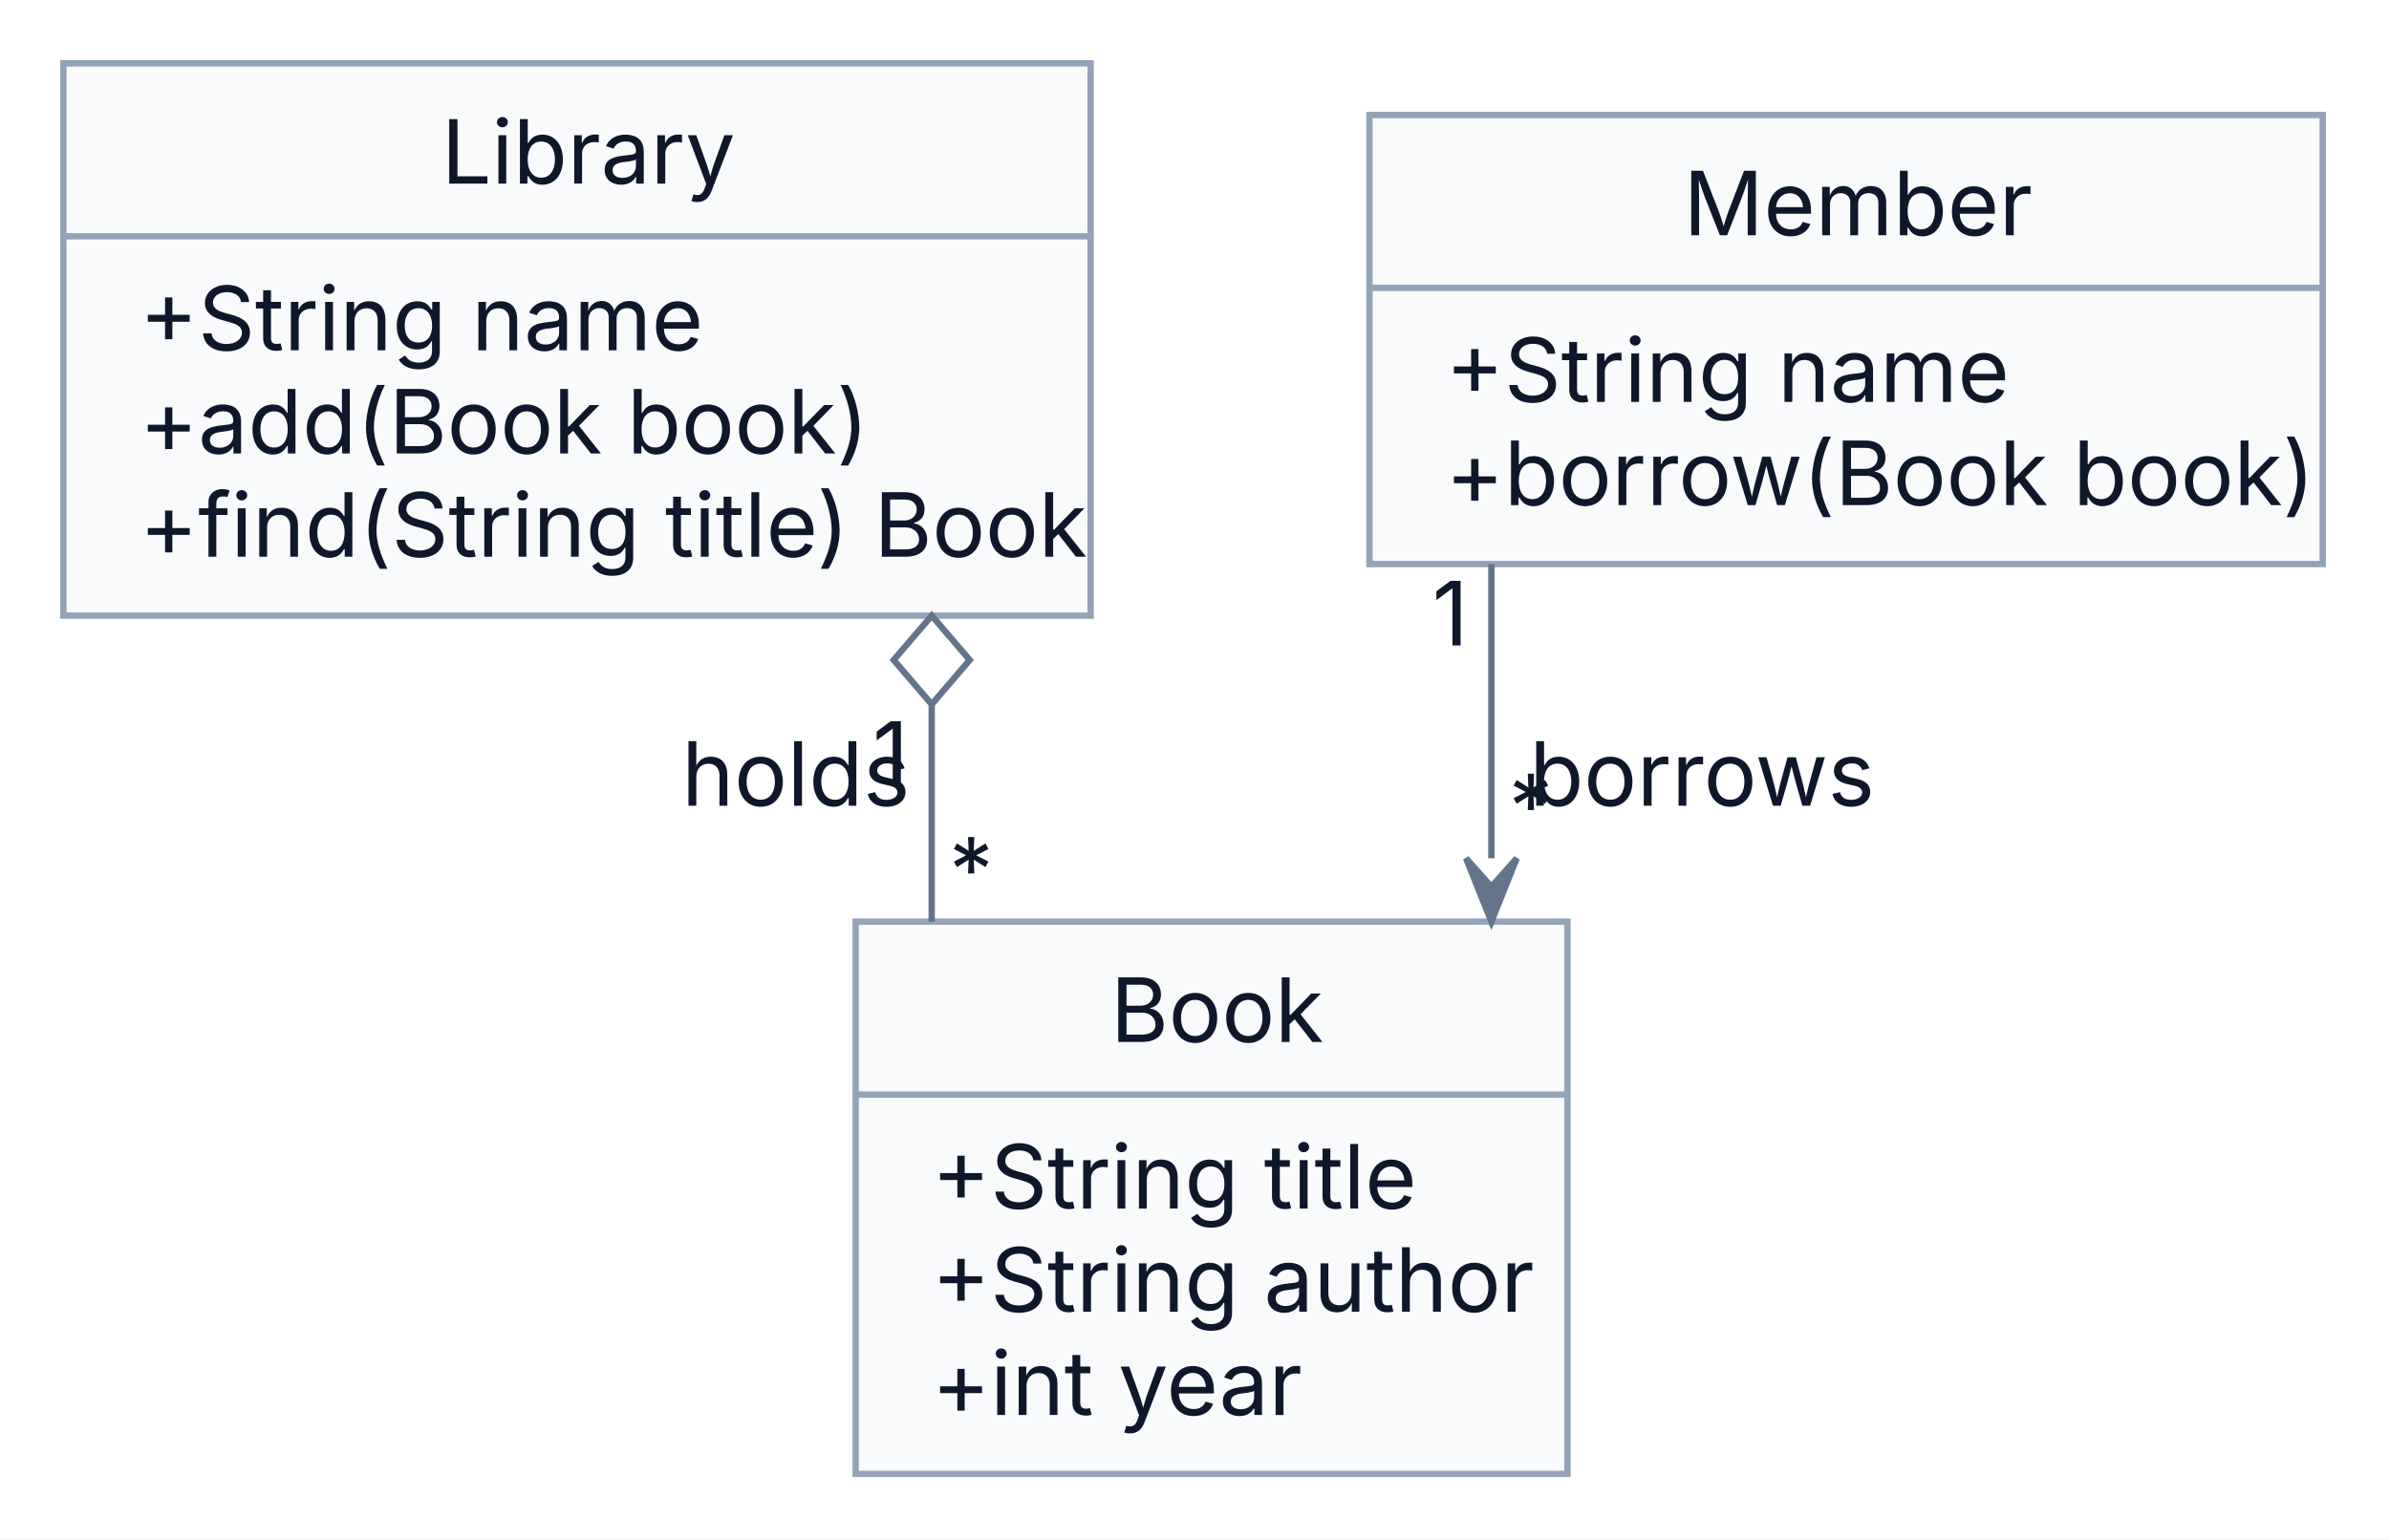
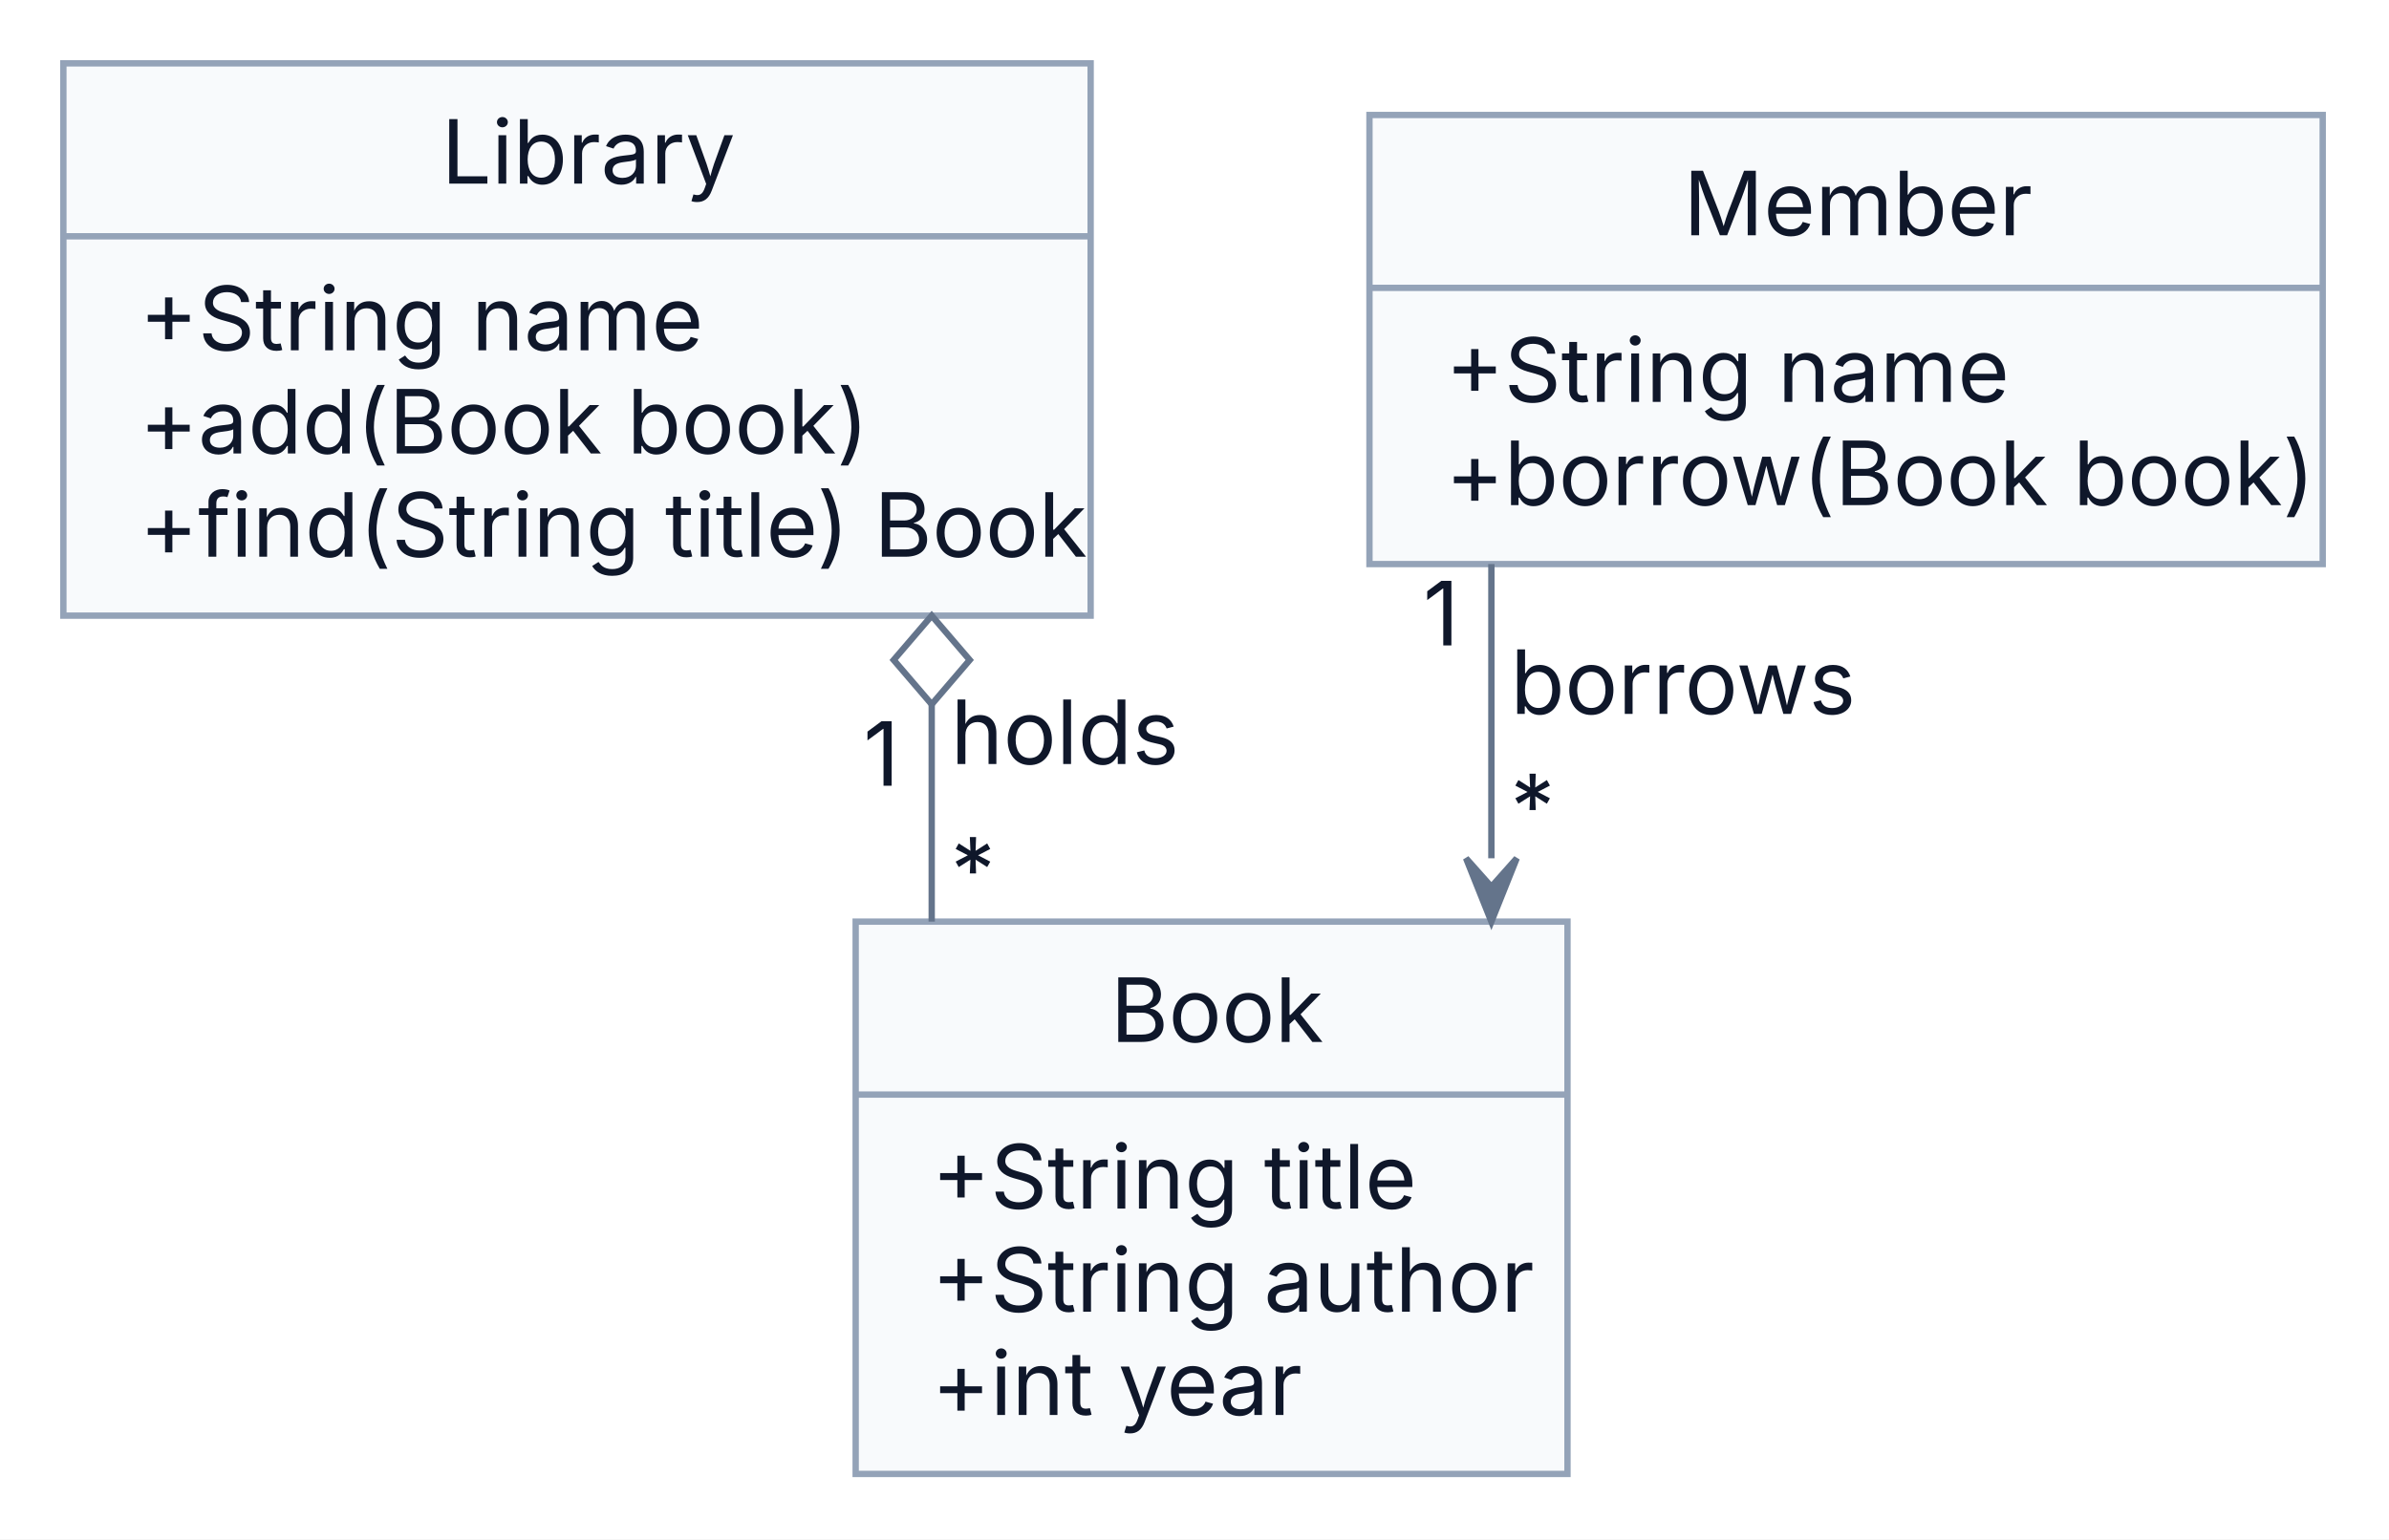
<svg xmlns="http://www.w3.org/2000/svg" width="377" height="243" viewBox="0 0 377 243">
  <rect x="0" y="0" width="377" height="243" fill="#FFFFFF" />
  <g transform="translate(10,10)">
    <g>
      <rect x="0" y="0" width="162.11" height="87.18" fill="#F8FAFC" stroke="#94A3B8" stroke-width="1" />
      <line x1="0" y1="27.3" x2="162.11" y2="27.3" fill="none" stroke="#94A3B8" stroke-width="1" />
      <rect x="125.03" y="135.48" width="112.33" height="87.18" fill="#F8FAFC" stroke="#94A3B8" stroke-width="1" />
      <line x1="125.03" y1="162.78" x2="237.35" y2="162.78" fill="none" stroke="#94A3B8" stroke-width="1" />
      <rect x="206.11" y="8.15" width="150.43" height="70.89" fill="#F8FAFC" stroke="#94A3B8" stroke-width="1" />
      <line x1="206.11" y1="35.44" x2="356.54" y2="35.44" fill="none" stroke="#94A3B8" stroke-width="1" />
      <polyline points="137.03,101.18 137.03,135.48" fill="none" stroke="#64748B" stroke-width="1" />
      <polyline points="225.35,79.04 225.35,125.48" fill="none" stroke="#64748B" stroke-width="1" />
    </g>
    <g>
      <text font-family="Inter, ui-sans-serif, system-ui, -apple-system, Segoe UI, DejaVu Sans, Liberation Sans, sans-serif, Noto Color Emoji, Apple Color Emoji, Segoe UI Emoji" xml:space="preserve">
        <tspan x="59.66" y="18.99" font-size="14" fill="#0F172A" textLength="42.78" lengthAdjust="spacing">Library</tspan>
      </text>
      <text font-family="Inter, ui-sans-serif, system-ui, -apple-system, Segoe UI, DejaVu Sans, Liberation Sans, sans-serif, Noto Color Emoji, Apple Color Emoji, Segoe UI Emoji" xml:space="preserve">
        <tspan x="12" y="45.29" font-size="14" fill="#0F172A" textLength="83.65" lengthAdjust="spacing">+String name</tspan>
      </text>
      <text font-family="Inter, ui-sans-serif, system-ui, -apple-system, Segoe UI, DejaVu Sans, Liberation Sans, sans-serif, Noto Color Emoji, Apple Color Emoji, Segoe UI Emoji" xml:space="preserve">
        <tspan x="12" y="61.58" font-size="14" fill="#0F172A" textLength="107" lengthAdjust="spacing">+add(Book book)</tspan>
      </text>
      <text font-family="Inter, ui-sans-serif, system-ui, -apple-system, Segoe UI, DejaVu Sans, Liberation Sans, sans-serif, Noto Color Emoji, Apple Color Emoji, Segoe UI Emoji" xml:space="preserve">
        <tspan x="12" y="77.88" font-size="14" fill="#0F172A" textLength="138.11" lengthAdjust="spacing">+find(String title) Book</tspan>
      </text>
      <text font-family="Inter, ui-sans-serif, system-ui, -apple-system, Segoe UI, DejaVu Sans, Liberation Sans, sans-serif, Noto Color Emoji, Apple Color Emoji, Segoe UI Emoji" xml:space="preserve">
        <tspan x="165.24" y="154.47" font-size="14" fill="#0F172A" textLength="31.91" lengthAdjust="spacing">Book</tspan>
      </text>
      <text font-family="Inter, ui-sans-serif, system-ui, -apple-system, Segoe UI, DejaVu Sans, Liberation Sans, sans-serif, Noto Color Emoji, Apple Color Emoji, Segoe UI Emoji" xml:space="preserve">
        <tspan x="137.03" y="180.77" font-size="14" fill="#0F172A" textLength="70.42" lengthAdjust="spacing">+String title</tspan>
      </text>
      <text font-family="Inter, ui-sans-serif, system-ui, -apple-system, Segoe UI, DejaVu Sans, Liberation Sans, sans-serif, Noto Color Emoji, Apple Color Emoji, Segoe UI Emoji" xml:space="preserve">
        <tspan x="137.03" y="197.06" font-size="14" fill="#0F172A" textLength="88.33" lengthAdjust="spacing">+String author</tspan>
      </text>
      <text font-family="Inter, ui-sans-serif, system-ui, -apple-system, Segoe UI, DejaVu Sans, Liberation Sans, sans-serif, Noto Color Emoji, Apple Color Emoji, Segoe UI Emoji" xml:space="preserve">
        <tspan x="137.03" y="213.36" font-size="14" fill="#0F172A" textLength="54.08" lengthAdjust="spacing">+int year</tspan>
      </text>
      <text font-family="Inter, ui-sans-serif, system-ui, -apple-system, Segoe UI, DejaVu Sans, Liberation Sans, sans-serif, Noto Color Emoji, Apple Color Emoji, Segoe UI Emoji" xml:space="preserve">
        <tspan x="255.66" y="27.14" font-size="14" fill="#0F172A" textLength="51.34" lengthAdjust="spacing">Member</tspan>
      </text>
      <text font-family="Inter, ui-sans-serif, system-ui, -apple-system, Segoe UI, DejaVu Sans, Liberation Sans, sans-serif, Noto Color Emoji, Apple Color Emoji, Segoe UI Emoji" xml:space="preserve">
        <tspan x="218.11" y="53.44" font-size="14" fill="#0F172A" textLength="83.65" lengthAdjust="spacing">+String name</tspan>
      </text>
      <text font-family="Inter, ui-sans-serif, system-ui, -apple-system, Segoe UI, DejaVu Sans, Liberation Sans, sans-serif, Noto Color Emoji, Apple Color Emoji, Segoe UI Emoji" xml:space="preserve">
        <tspan x="218.11" y="69.73" font-size="14" fill="#0F172A" textLength="126.43" lengthAdjust="spacing">+borrow(Book book)</tspan>
      </text>
      <text font-family="Inter, ui-sans-serif, system-ui, -apple-system, Segoe UI, DejaVu Sans, Liberation Sans, sans-serif, Noto Color Emoji, Apple Color Emoji, Segoe UI Emoji" xml:space="preserve">
-         <tspan x="97.57" y="117.18" font-size="14" fill="#0F172A" textLength="33.46" lengthAdjust="spacing">holds</tspan>
+         <tspan x="140.03" y="110.6" font-size="14" fill="#0F172A" textLength="33.46" lengthAdjust="spacing">holds</tspan>
      </text>
      <text font-family="Inter, ui-sans-serif, system-ui, -apple-system, Segoe UI, DejaVu Sans, Liberation Sans, sans-serif, Noto Color Emoji, Apple Color Emoji, Segoe UI Emoji" xml:space="preserve">
-         <tspan x="127.69" y="114.03" font-size="14" fill="#0F172A" textLength="7.78" lengthAdjust="spacing">1</tspan>
+         <tspan x="126.24" y="114.03" font-size="14" fill="#0F172A" textLength="7.78" lengthAdjust="spacing">1</tspan>
      </text>
      <text font-family="Inter, ui-sans-serif, system-ui, -apple-system, Segoe UI, DejaVu Sans, Liberation Sans, sans-serif, Noto Color Emoji, Apple Color Emoji, Segoe UI Emoji" xml:space="preserve">
-         <tspan x="139.75" y="132.32" font-size="14" fill="#0F172A" textLength="5.45" lengthAdjust="spacing">*</tspan>
+         <tspan x="140.03" y="132.32" font-size="14" fill="#0F172A" textLength="5.45" lengthAdjust="spacing">*</tspan>
      </text>
      <text font-family="Inter, ui-sans-serif, system-ui, -apple-system, Segoe UI, DejaVu Sans, Liberation Sans, sans-serif, Noto Color Emoji, Apple Color Emoji, Segoe UI Emoji" xml:space="preserve">
-         <tspan x="231.35" y="117.18" font-size="14" fill="#0F172A" textLength="49.78" lengthAdjust="spacing">borrows</tspan>
+         <tspan x="228.35" y="102.69" font-size="14" fill="#0F172A" textLength="49.78" lengthAdjust="spacing">borrows</tspan>
      </text>
      <text font-family="Inter, ui-sans-serif, system-ui, -apple-system, Segoe UI, DejaVu Sans, Liberation Sans, sans-serif, Noto Color Emoji, Apple Color Emoji, Segoe UI Emoji" xml:space="preserve">
-         <tspan x="216.02" y="91.88" font-size="14" fill="#0F172A" textLength="7.78" lengthAdjust="spacing">1</tspan>
+         <tspan x="214.57" y="91.88" font-size="14" fill="#0F172A" textLength="7.78" lengthAdjust="spacing">1</tspan>
      </text>
      <text font-family="Inter, ui-sans-serif, system-ui, -apple-system, Segoe UI, DejaVu Sans, Liberation Sans, sans-serif, Noto Color Emoji, Apple Color Emoji, Segoe UI Emoji" xml:space="preserve">
-         <tspan x="228.08" y="122.32" font-size="14" fill="#0F172A" textLength="5.45" lengthAdjust="spacing">*</tspan>
+         <tspan x="228.35" y="122.32" font-size="14" fill="#0F172A" textLength="5.45" lengthAdjust="spacing">*</tspan>
      </text>
      <polygon points="137.03,87.18 143.03,94.18 137.03,101.18 131.03,94.18" fill="#FFFFFF" stroke="#64748B" stroke-width="1" />
      <polygon points="221.35,125.48 225.35,135.48 229.35,125.48 225.35,129.98" fill="#64748B" stroke="#64748B" stroke-width="1" />
    </g>
  </g>
</svg>
